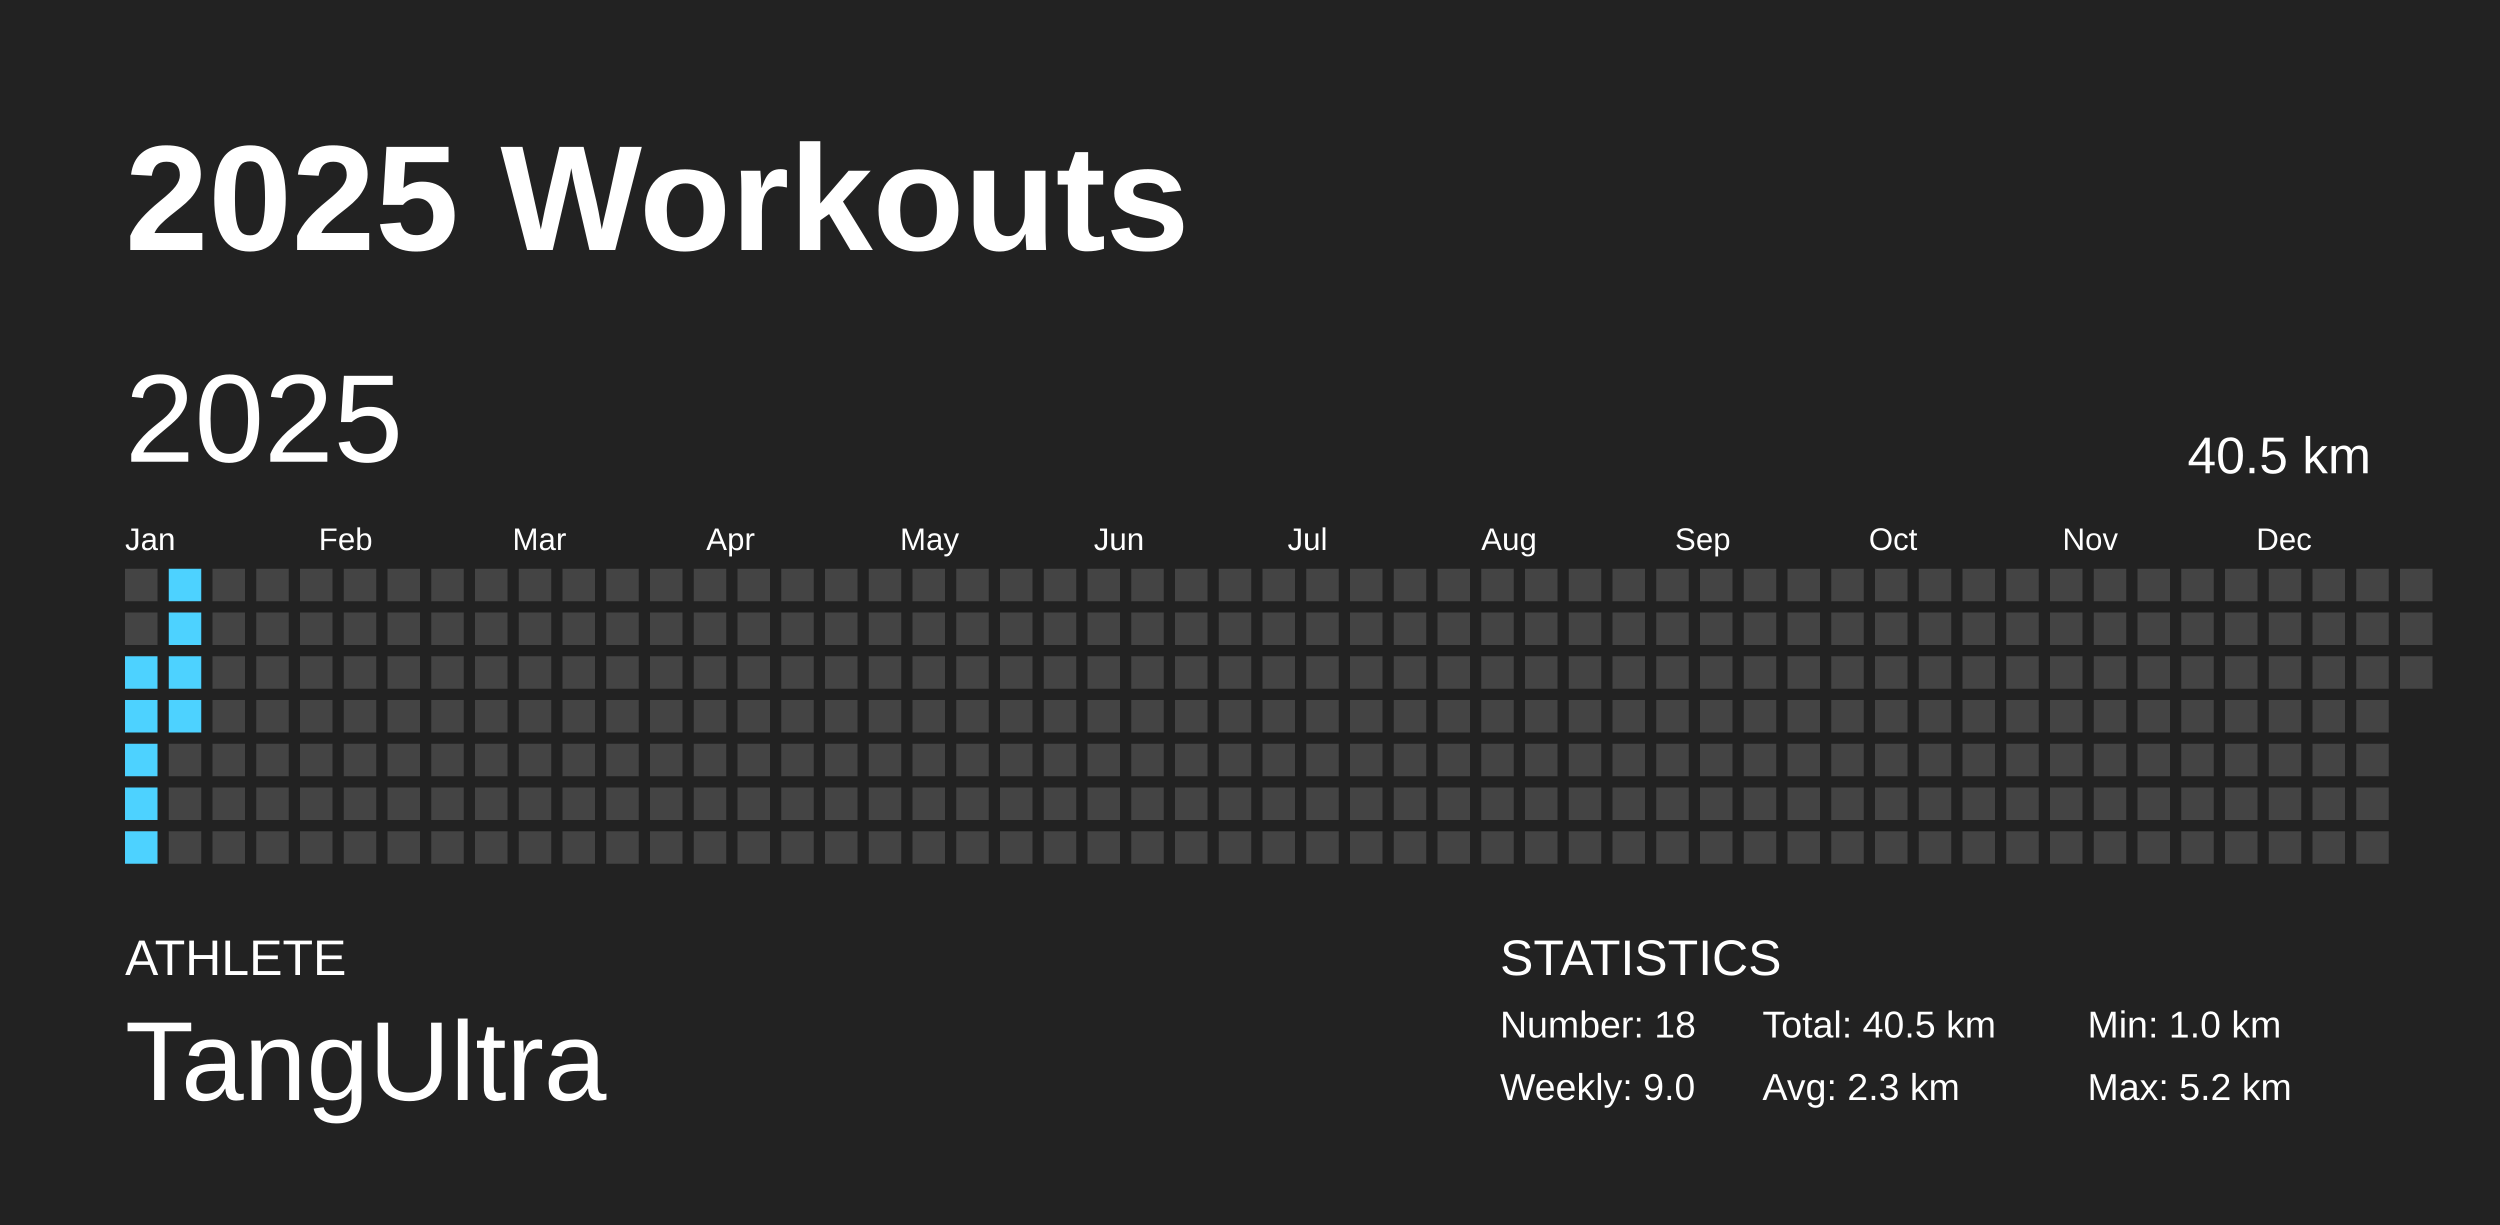
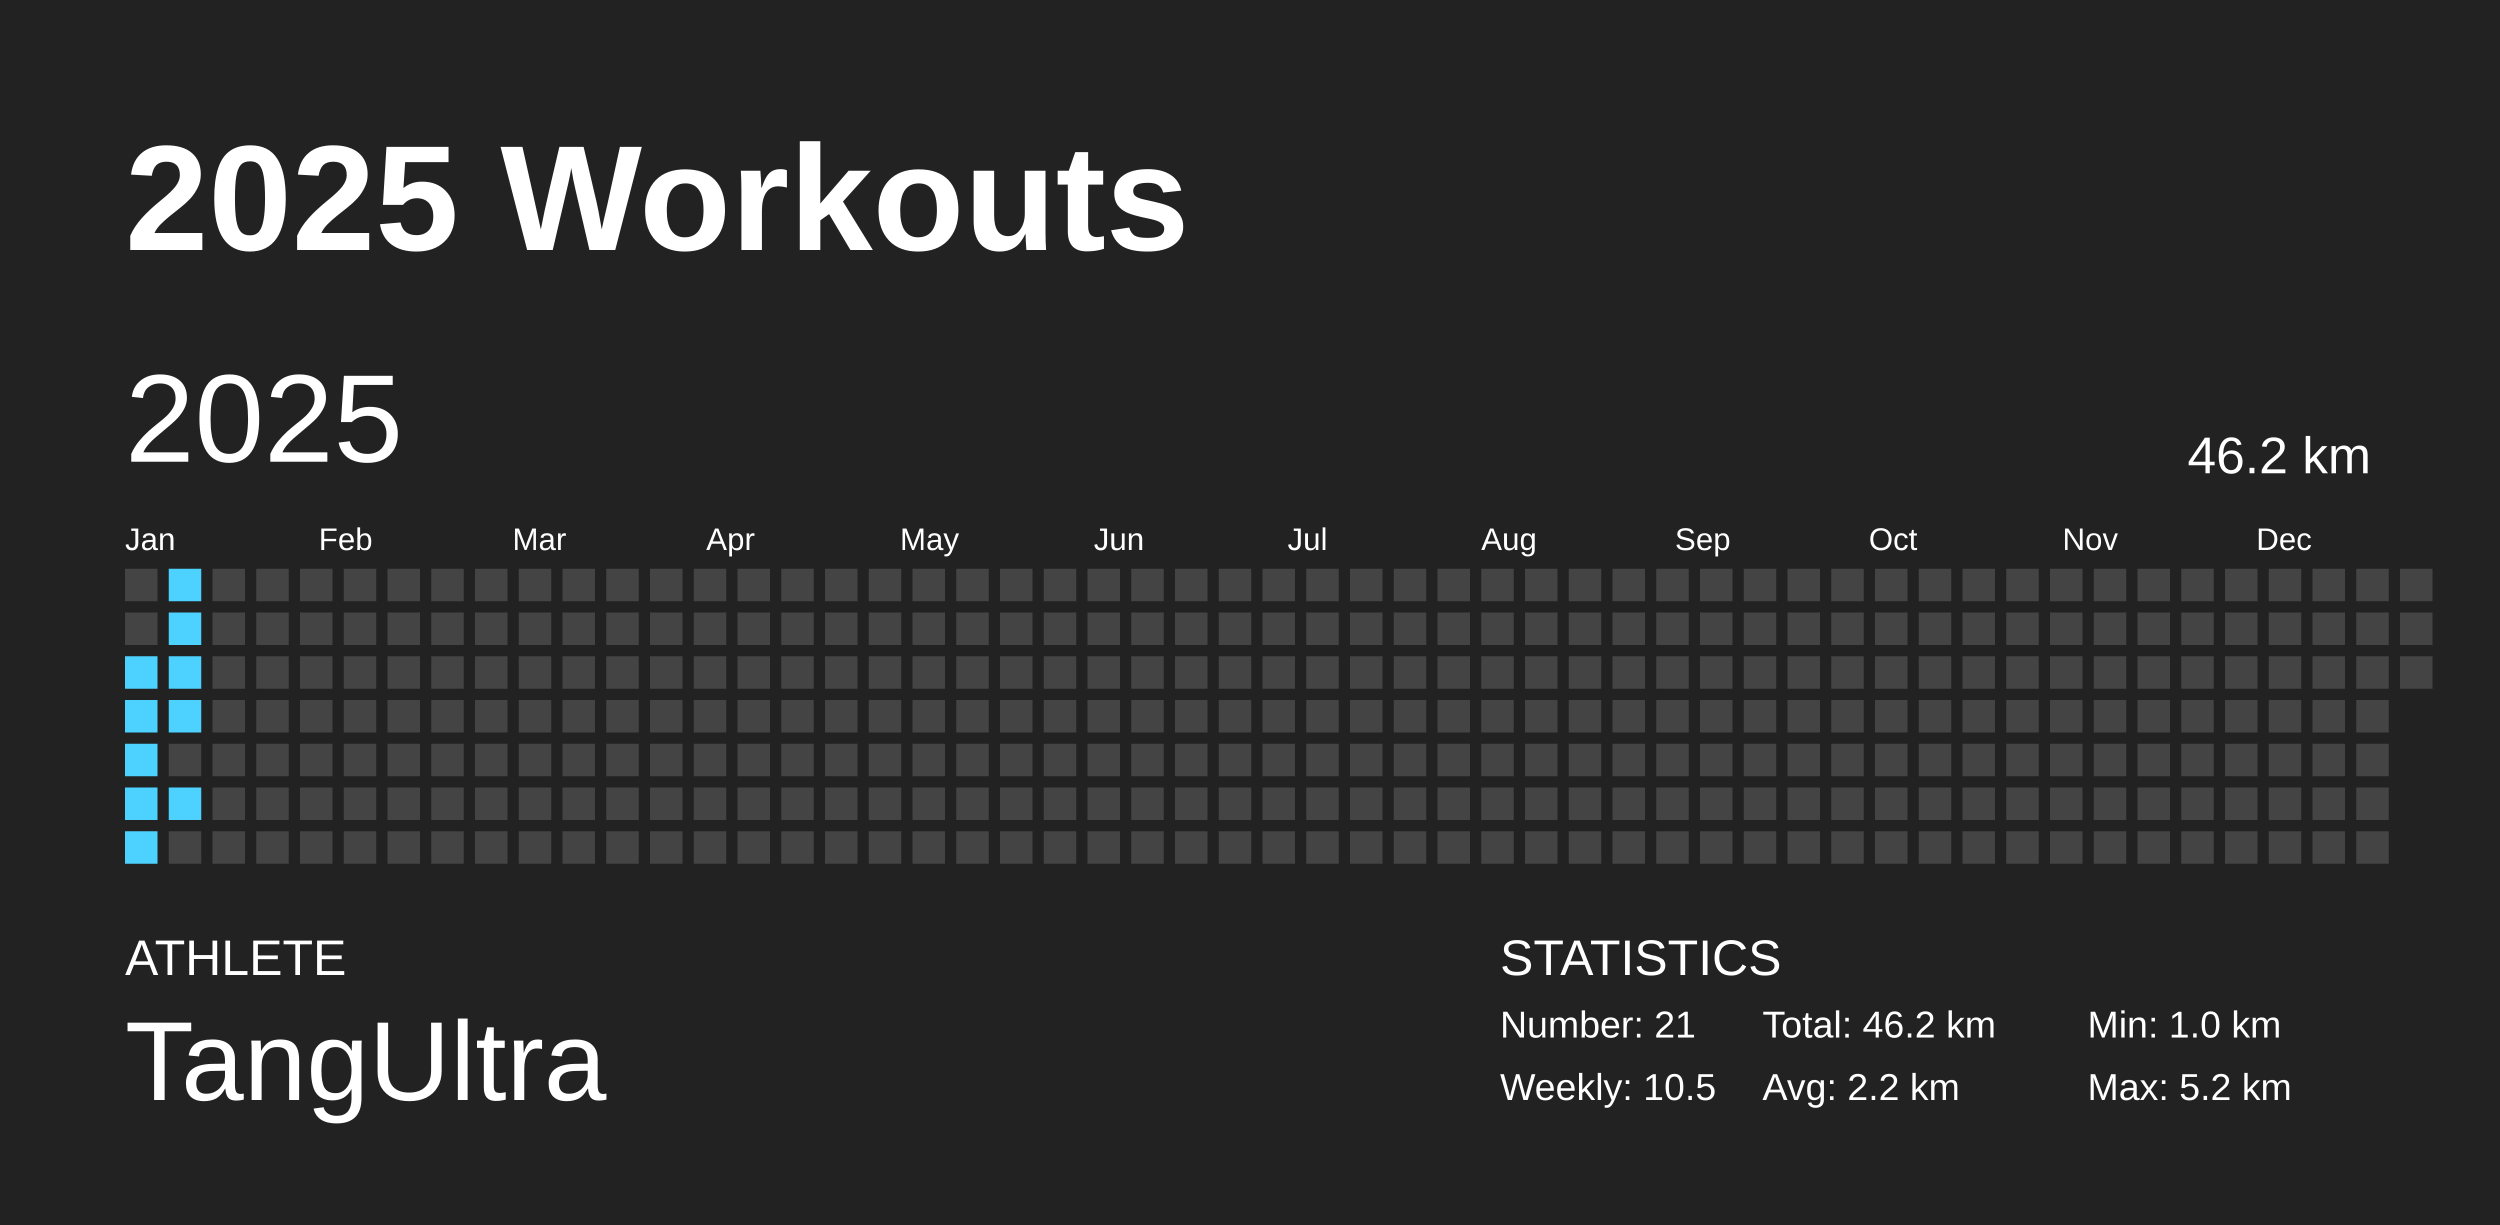
<svg xmlns="http://www.w3.org/2000/svg" baseProfile="full" height="98mm" version="1.1" viewBox="0,0,200,98" width="200mm">
  <defs />
  <rect fill="#222222" height="98" width="200" x="0" y="0" />
  <text fill="#FFFFFF" style="font-size:12px; font-family:Arial; font-weight:bold;" x="10" y="20">2025 Workouts</text>
  <text fill="#FFFFFF" style="font-size:4px; font-family:Arial" x="10" y="78">ATHLETE</text>
  <text fill="#FFFFFF" style="font-size:9px; font-family:Arial" x="10" y="88">TangUltra</text>
  <text fill="#FFFFFF" style="font-size:4px; font-family:Arial" x="120" y="78">STATISTICS</text>
-   <text fill="#FFFFFF" style="font-size:3px; font-family:Arial" x="120" y="83">Number: 18</text>
-   <text fill="#FFFFFF" style="font-size:3px; font-family:Arial" x="120" y="88">Weekly: 9.0</text>
-   <text fill="#FFFFFF" style="font-size:3px; font-family:Arial" x="141" y="83">Total: 40.5 km</text>
-   <text fill="#FFFFFF" style="font-size:3px; font-family:Arial" x="141" y="88">Avg: 2.3 km</text>
+   <text fill="#FFFFFF" style="font-size:3px; font-family:Arial" x="120" y="83">Number: 21</text>
+   <text fill="#FFFFFF" style="font-size:3px; font-family:Arial" x="120" y="88">Weekly: 10.5</text>
+   <text fill="#FFFFFF" style="font-size:3px; font-family:Arial" x="141" y="83">Total: 46.2 km</text>
+   <text fill="#FFFFFF" style="font-size:3px; font-family:Arial" x="141" y="88">Avg: 2.2 km</text>
  <text fill="#FFFFFF" style="font-size:3px; font-family:Arial" x="167" y="83">Min: 1.0 km</text>
  <text fill="#FFFFFF" style="font-size:3px; font-family:Arial" x="167" y="88">Max: 5.2 km</text>
  <text dominant-baseline="hanging" fill="#FFFFFF" style="font-size:10.0px; font-family:Arial;" x="10" y="30">2025</text>
-   <text dominant-baseline="hanging" fill="#FFFFFF" style="font-size:4.125px; font-family:Arial;" x="175" y="35">40.5 km</text>
+   <text dominant-baseline="hanging" fill="#FFFFFF" style="font-size:4.125px; font-family:Arial;" x="175" y="35">46.2 km</text>
  <text fill="#FFFFFF" style="font-size:2.5px; font-family:Arial" x="10.0" y="44">Jan</text>
  <text fill="#FFFFFF" style="font-size:2.5px; font-family:Arial" x="25.5" y="44">Feb</text>
  <text fill="#FFFFFF" style="font-size:2.5px; font-family:Arial" x="41.0" y="44">Mar</text>
  <text fill="#FFFFFF" style="font-size:2.5px; font-family:Arial" x="56.5" y="44">Apr</text>
  <text fill="#FFFFFF" style="font-size:2.5px; font-family:Arial" x="72.0" y="44">May</text>
  <text fill="#FFFFFF" style="font-size:2.5px; font-family:Arial" x="87.5" y="44">Jun</text>
  <text fill="#FFFFFF" style="font-size:2.5px; font-family:Arial" x="103.0" y="44">Jul</text>
  <text fill="#FFFFFF" style="font-size:2.5px; font-family:Arial" x="118.5" y="44">Aug</text>
  <text fill="#FFFFFF" style="font-size:2.5px; font-family:Arial" x="134.0" y="44">Sep</text>
  <text fill="#FFFFFF" style="font-size:2.5px; font-family:Arial" x="149.5" y="44">Oct</text>
  <text fill="#FFFFFF" style="font-size:2.5px; font-family:Arial" x="165.0" y="44">Nov</text>
  <text fill="#FFFFFF" style="font-size:2.5px; font-family:Arial" x="180.5" y="44">Dec</text>
  <rect fill="#444444" height="2.6" width="2.6" x="10.0" y="45.5" />
  <rect fill="#444444" height="2.6" width="2.6" x="10.0" y="49.0" />
  <rect fill="#4dd2ff" height="2.6" width="2.6" x="10.0" y="52.5" />
  <rect fill="#4dd2ff" height="2.6" width="2.6" x="10.0" y="56.0" />
  <rect fill="#4dd2ff" height="2.6" width="2.6" x="10.0" y="59.5" />
  <rect fill="#4dd2ff" height="2.6" width="2.6" x="10.0" y="63.0" />
  <rect fill="#4dd2ff" height="2.6" width="2.6" x="10.0" y="66.5" />
  <rect fill="#4dd2ff" height="2.6" width="2.6" x="13.5" y="45.5" />
  <rect fill="#4dd2ff" height="2.6" width="2.6" x="13.5" y="49.0" />
  <rect fill="#4dd2ff" height="2.6" width="2.6" x="13.5" y="52.5" />
  <rect fill="#4dd2ff" height="2.6" width="2.6" x="13.5" y="56.0" />
  <rect fill="#444444" height="2.6" width="2.6" x="13.5" y="59.5" />
-   <rect fill="#444444" height="2.6" width="2.6" x="13.5" y="63.0" />
+   <rect fill="#4dd2ff" height="2.6" width="2.6" x="13.5" y="63.0" />
  <rect fill="#444444" height="2.6" width="2.6" x="13.5" y="66.5" />
  <rect fill="#444444" height="2.6" width="2.6" x="17.0" y="45.5" />
  <rect fill="#444444" height="2.6" width="2.6" x="17.0" y="49.0" />
  <rect fill="#444444" height="2.6" width="2.6" x="17.0" y="52.5" />
  <rect fill="#444444" height="2.6" width="2.6" x="17.0" y="56.0" />
  <rect fill="#444444" height="2.6" width="2.6" x="17.0" y="59.5" />
  <rect fill="#444444" height="2.6" width="2.6" x="17.0" y="63.0" />
  <rect fill="#444444" height="2.6" width="2.6" x="17.0" y="66.5" />
  <rect fill="#444444" height="2.6" width="2.6" x="20.5" y="45.5" />
  <rect fill="#444444" height="2.6" width="2.6" x="20.5" y="49.0" />
  <rect fill="#444444" height="2.6" width="2.6" x="20.5" y="52.5" />
  <rect fill="#444444" height="2.6" width="2.6" x="20.5" y="56.0" />
  <rect fill="#444444" height="2.6" width="2.6" x="20.5" y="59.5" />
  <rect fill="#444444" height="2.6" width="2.6" x="20.5" y="63.0" />
  <rect fill="#444444" height="2.6" width="2.6" x="20.5" y="66.5" />
  <rect fill="#444444" height="2.6" width="2.6" x="24.0" y="45.5" />
  <rect fill="#444444" height="2.6" width="2.6" x="24.0" y="49.0" />
  <rect fill="#444444" height="2.6" width="2.6" x="24.0" y="52.5" />
  <rect fill="#444444" height="2.6" width="2.6" x="24.0" y="56.0" />
  <rect fill="#444444" height="2.6" width="2.6" x="24.0" y="59.5" />
  <rect fill="#444444" height="2.6" width="2.6" x="24.0" y="63.0" />
  <rect fill="#444444" height="2.6" width="2.6" x="24.0" y="66.5" />
  <rect fill="#444444" height="2.6" width="2.6" x="27.5" y="45.5" />
  <rect fill="#444444" height="2.6" width="2.6" x="27.5" y="49.0" />
  <rect fill="#444444" height="2.6" width="2.6" x="27.5" y="52.5" />
  <rect fill="#444444" height="2.6" width="2.6" x="27.5" y="56.0" />
  <rect fill="#444444" height="2.6" width="2.6" x="27.5" y="59.5" />
  <rect fill="#444444" height="2.6" width="2.6" x="27.5" y="63.0" />
  <rect fill="#444444" height="2.6" width="2.6" x="27.5" y="66.5" />
  <rect fill="#444444" height="2.6" width="2.6" x="31.0" y="45.5" />
  <rect fill="#444444" height="2.6" width="2.6" x="31.0" y="49.0" />
  <rect fill="#444444" height="2.6" width="2.6" x="31.0" y="52.5" />
  <rect fill="#444444" height="2.6" width="2.6" x="31.0" y="56.0" />
  <rect fill="#444444" height="2.6" width="2.6" x="31.0" y="59.5" />
  <rect fill="#444444" height="2.6" width="2.6" x="31.0" y="63.0" />
  <rect fill="#444444" height="2.6" width="2.6" x="31.0" y="66.5" />
  <rect fill="#444444" height="2.6" width="2.6" x="34.5" y="45.5" />
  <rect fill="#444444" height="2.6" width="2.6" x="34.5" y="49.0" />
  <rect fill="#444444" height="2.6" width="2.6" x="34.5" y="52.5" />
  <rect fill="#444444" height="2.6" width="2.6" x="34.5" y="56.0" />
  <rect fill="#444444" height="2.6" width="2.6" x="34.5" y="59.5" />
  <rect fill="#444444" height="2.6" width="2.6" x="34.5" y="63.0" />
  <rect fill="#444444" height="2.6" width="2.6" x="34.5" y="66.5" />
  <rect fill="#444444" height="2.6" width="2.6" x="38.0" y="45.5" />
  <rect fill="#444444" height="2.6" width="2.6" x="38.0" y="49.0" />
  <rect fill="#444444" height="2.6" width="2.6" x="38.0" y="52.5" />
  <rect fill="#444444" height="2.6" width="2.6" x="38.0" y="56.0" />
  <rect fill="#444444" height="2.6" width="2.6" x="38.0" y="59.5" />
  <rect fill="#444444" height="2.6" width="2.6" x="38.0" y="63.0" />
  <rect fill="#444444" height="2.6" width="2.6" x="38.0" y="66.5" />
  <rect fill="#444444" height="2.6" width="2.6" x="41.5" y="45.5" />
  <rect fill="#444444" height="2.6" width="2.6" x="41.5" y="49.0" />
  <rect fill="#444444" height="2.6" width="2.6" x="41.5" y="52.5" />
  <rect fill="#444444" height="2.6" width="2.6" x="41.5" y="56.0" />
  <rect fill="#444444" height="2.6" width="2.6" x="41.5" y="59.5" />
  <rect fill="#444444" height="2.6" width="2.6" x="41.5" y="63.0" />
  <rect fill="#444444" height="2.6" width="2.6" x="41.5" y="66.5" />
  <rect fill="#444444" height="2.6" width="2.6" x="45.0" y="45.5" />
  <rect fill="#444444" height="2.6" width="2.6" x="45.0" y="49.0" />
  <rect fill="#444444" height="2.6" width="2.6" x="45.0" y="52.5" />
  <rect fill="#444444" height="2.6" width="2.6" x="45.0" y="56.0" />
  <rect fill="#444444" height="2.6" width="2.6" x="45.0" y="59.5" />
  <rect fill="#444444" height="2.6" width="2.6" x="45.0" y="63.0" />
  <rect fill="#444444" height="2.6" width="2.6" x="45.0" y="66.5" />
  <rect fill="#444444" height="2.6" width="2.6" x="48.5" y="45.5" />
  <rect fill="#444444" height="2.6" width="2.6" x="48.5" y="49.0" />
  <rect fill="#444444" height="2.6" width="2.6" x="48.5" y="52.5" />
  <rect fill="#444444" height="2.6" width="2.6" x="48.5" y="56.0" />
  <rect fill="#444444" height="2.6" width="2.6" x="48.5" y="59.5" />
  <rect fill="#444444" height="2.6" width="2.6" x="48.5" y="63.0" />
  <rect fill="#444444" height="2.6" width="2.6" x="48.5" y="66.5" />
  <rect fill="#444444" height="2.6" width="2.6" x="52.0" y="45.5" />
  <rect fill="#444444" height="2.6" width="2.6" x="52.0" y="49.0" />
  <rect fill="#444444" height="2.6" width="2.6" x="52.0" y="52.5" />
  <rect fill="#444444" height="2.6" width="2.6" x="52.0" y="56.0" />
  <rect fill="#444444" height="2.6" width="2.6" x="52.0" y="59.5" />
  <rect fill="#444444" height="2.6" width="2.6" x="52.0" y="63.0" />
  <rect fill="#444444" height="2.6" width="2.6" x="52.0" y="66.5" />
  <rect fill="#444444" height="2.6" width="2.6" x="55.5" y="45.5" />
  <rect fill="#444444" height="2.6" width="2.6" x="55.5" y="49.0" />
  <rect fill="#444444" height="2.6" width="2.6" x="55.5" y="52.5" />
  <rect fill="#444444" height="2.6" width="2.6" x="55.5" y="56.0" />
  <rect fill="#444444" height="2.6" width="2.6" x="55.5" y="59.5" />
  <rect fill="#444444" height="2.6" width="2.6" x="55.5" y="63.0" />
  <rect fill="#444444" height="2.6" width="2.6" x="55.5" y="66.5" />
  <rect fill="#444444" height="2.6" width="2.6" x="59.0" y="45.5" />
  <rect fill="#444444" height="2.6" width="2.6" x="59.0" y="49.0" />
  <rect fill="#444444" height="2.6" width="2.6" x="59.0" y="52.5" />
  <rect fill="#444444" height="2.6" width="2.6" x="59.0" y="56.0" />
  <rect fill="#444444" height="2.6" width="2.6" x="59.0" y="59.5" />
  <rect fill="#444444" height="2.6" width="2.6" x="59.0" y="63.0" />
  <rect fill="#444444" height="2.6" width="2.6" x="59.0" y="66.5" />
  <rect fill="#444444" height="2.6" width="2.6" x="62.5" y="45.5" />
  <rect fill="#444444" height="2.6" width="2.6" x="62.5" y="49.0" />
  <rect fill="#444444" height="2.6" width="2.6" x="62.5" y="52.5" />
  <rect fill="#444444" height="2.6" width="2.6" x="62.5" y="56.0" />
  <rect fill="#444444" height="2.6" width="2.6" x="62.5" y="59.5" />
  <rect fill="#444444" height="2.6" width="2.6" x="62.5" y="63.0" />
  <rect fill="#444444" height="2.6" width="2.6" x="62.5" y="66.5" />
  <rect fill="#444444" height="2.6" width="2.6" x="66.0" y="45.5" />
  <rect fill="#444444" height="2.6" width="2.6" x="66.0" y="49.0" />
  <rect fill="#444444" height="2.6" width="2.6" x="66.0" y="52.5" />
  <rect fill="#444444" height="2.6" width="2.6" x="66.0" y="56.0" />
  <rect fill="#444444" height="2.6" width="2.6" x="66.0" y="59.5" />
  <rect fill="#444444" height="2.6" width="2.6" x="66.0" y="63.0" />
  <rect fill="#444444" height="2.6" width="2.6" x="66.0" y="66.5" />
  <rect fill="#444444" height="2.6" width="2.6" x="69.5" y="45.5" />
  <rect fill="#444444" height="2.6" width="2.6" x="69.5" y="49.0" />
  <rect fill="#444444" height="2.6" width="2.6" x="69.5" y="52.5" />
  <rect fill="#444444" height="2.6" width="2.6" x="69.5" y="56.0" />
  <rect fill="#444444" height="2.6" width="2.6" x="69.5" y="59.5" />
  <rect fill="#444444" height="2.6" width="2.6" x="69.5" y="63.0" />
  <rect fill="#444444" height="2.6" width="2.6" x="69.5" y="66.5" />
  <rect fill="#444444" height="2.6" width="2.6" x="73.0" y="45.5" />
  <rect fill="#444444" height="2.6" width="2.6" x="73.0" y="49.0" />
  <rect fill="#444444" height="2.6" width="2.6" x="73.0" y="52.5" />
  <rect fill="#444444" height="2.6" width="2.6" x="73.0" y="56.0" />
  <rect fill="#444444" height="2.6" width="2.6" x="73.0" y="59.5" />
  <rect fill="#444444" height="2.6" width="2.6" x="73.0" y="63.0" />
  <rect fill="#444444" height="2.6" width="2.6" x="73.0" y="66.5" />
  <rect fill="#444444" height="2.6" width="2.6" x="76.5" y="45.5" />
  <rect fill="#444444" height="2.6" width="2.6" x="76.5" y="49.0" />
  <rect fill="#444444" height="2.6" width="2.6" x="76.5" y="52.5" />
  <rect fill="#444444" height="2.6" width="2.6" x="76.5" y="56.0" />
  <rect fill="#444444" height="2.6" width="2.6" x="76.5" y="59.5" />
  <rect fill="#444444" height="2.6" width="2.6" x="76.5" y="63.0" />
  <rect fill="#444444" height="2.6" width="2.6" x="76.5" y="66.5" />
  <rect fill="#444444" height="2.6" width="2.6" x="80.0" y="45.5" />
  <rect fill="#444444" height="2.6" width="2.6" x="80.0" y="49.0" />
  <rect fill="#444444" height="2.6" width="2.6" x="80.0" y="52.5" />
  <rect fill="#444444" height="2.6" width="2.6" x="80.0" y="56.0" />
  <rect fill="#444444" height="2.6" width="2.6" x="80.0" y="59.5" />
  <rect fill="#444444" height="2.6" width="2.6" x="80.0" y="63.0" />
  <rect fill="#444444" height="2.6" width="2.6" x="80.0" y="66.5" />
  <rect fill="#444444" height="2.6" width="2.6" x="83.5" y="45.5" />
  <rect fill="#444444" height="2.6" width="2.6" x="83.5" y="49.0" />
  <rect fill="#444444" height="2.6" width="2.6" x="83.5" y="52.5" />
  <rect fill="#444444" height="2.6" width="2.6" x="83.5" y="56.0" />
  <rect fill="#444444" height="2.6" width="2.6" x="83.5" y="59.5" />
  <rect fill="#444444" height="2.6" width="2.6" x="83.5" y="63.0" />
  <rect fill="#444444" height="2.6" width="2.6" x="83.5" y="66.5" />
  <rect fill="#444444" height="2.6" width="2.6" x="87.0" y="45.5" />
  <rect fill="#444444" height="2.6" width="2.6" x="87.0" y="49.0" />
  <rect fill="#444444" height="2.6" width="2.6" x="87.0" y="52.5" />
  <rect fill="#444444" height="2.6" width="2.6" x="87.0" y="56.0" />
  <rect fill="#444444" height="2.6" width="2.6" x="87.0" y="59.5" />
  <rect fill="#444444" height="2.6" width="2.6" x="87.0" y="63.0" />
  <rect fill="#444444" height="2.6" width="2.6" x="87.0" y="66.5" />
  <rect fill="#444444" height="2.6" width="2.6" x="90.5" y="45.5" />
  <rect fill="#444444" height="2.6" width="2.6" x="90.5" y="49.0" />
  <rect fill="#444444" height="2.6" width="2.6" x="90.5" y="52.5" />
  <rect fill="#444444" height="2.6" width="2.6" x="90.5" y="56.0" />
  <rect fill="#444444" height="2.6" width="2.6" x="90.5" y="59.5" />
  <rect fill="#444444" height="2.6" width="2.6" x="90.5" y="63.0" />
  <rect fill="#444444" height="2.6" width="2.6" x="90.5" y="66.5" />
  <rect fill="#444444" height="2.6" width="2.6" x="94.0" y="45.5" />
  <rect fill="#444444" height="2.6" width="2.6" x="94.0" y="49.0" />
  <rect fill="#444444" height="2.6" width="2.6" x="94.0" y="52.5" />
  <rect fill="#444444" height="2.6" width="2.6" x="94.0" y="56.0" />
  <rect fill="#444444" height="2.6" width="2.6" x="94.0" y="59.5" />
  <rect fill="#444444" height="2.6" width="2.6" x="94.0" y="63.0" />
  <rect fill="#444444" height="2.6" width="2.6" x="94.0" y="66.5" />
  <rect fill="#444444" height="2.6" width="2.6" x="97.5" y="45.5" />
  <rect fill="#444444" height="2.6" width="2.6" x="97.5" y="49.0" />
  <rect fill="#444444" height="2.6" width="2.6" x="97.5" y="52.5" />
  <rect fill="#444444" height="2.6" width="2.6" x="97.5" y="56.0" />
  <rect fill="#444444" height="2.6" width="2.6" x="97.5" y="59.5" />
  <rect fill="#444444" height="2.6" width="2.6" x="97.5" y="63.0" />
  <rect fill="#444444" height="2.6" width="2.6" x="97.5" y="66.5" />
  <rect fill="#444444" height="2.6" width="2.6" x="101.0" y="45.5" />
  <rect fill="#444444" height="2.6" width="2.6" x="101.0" y="49.0" />
  <rect fill="#444444" height="2.6" width="2.6" x="101.0" y="52.5" />
  <rect fill="#444444" height="2.6" width="2.6" x="101.0" y="56.0" />
  <rect fill="#444444" height="2.6" width="2.6" x="101.0" y="59.5" />
  <rect fill="#444444" height="2.6" width="2.6" x="101.0" y="63.0" />
  <rect fill="#444444" height="2.6" width="2.6" x="101.0" y="66.5" />
  <rect fill="#444444" height="2.6" width="2.6" x="104.5" y="45.5" />
  <rect fill="#444444" height="2.6" width="2.6" x="104.5" y="49.0" />
  <rect fill="#444444" height="2.6" width="2.6" x="104.5" y="52.5" />
  <rect fill="#444444" height="2.6" width="2.6" x="104.5" y="56.0" />
  <rect fill="#444444" height="2.6" width="2.6" x="104.5" y="59.5" />
  <rect fill="#444444" height="2.6" width="2.6" x="104.5" y="63.0" />
  <rect fill="#444444" height="2.6" width="2.6" x="104.5" y="66.5" />
  <rect fill="#444444" height="2.6" width="2.6" x="108.0" y="45.5" />
  <rect fill="#444444" height="2.6" width="2.6" x="108.0" y="49.0" />
  <rect fill="#444444" height="2.6" width="2.6" x="108.0" y="52.5" />
  <rect fill="#444444" height="2.6" width="2.6" x="108.0" y="56.0" />
  <rect fill="#444444" height="2.6" width="2.6" x="108.0" y="59.5" />
  <rect fill="#444444" height="2.6" width="2.6" x="108.0" y="63.0" />
  <rect fill="#444444" height="2.6" width="2.6" x="108.0" y="66.5" />
  <rect fill="#444444" height="2.6" width="2.6" x="111.5" y="45.5" />
  <rect fill="#444444" height="2.6" width="2.6" x="111.5" y="49.0" />
  <rect fill="#444444" height="2.6" width="2.6" x="111.5" y="52.5" />
  <rect fill="#444444" height="2.6" width="2.6" x="111.5" y="56.0" />
  <rect fill="#444444" height="2.6" width="2.6" x="111.5" y="59.5" />
  <rect fill="#444444" height="2.6" width="2.6" x="111.5" y="63.0" />
  <rect fill="#444444" height="2.6" width="2.6" x="111.5" y="66.5" />
  <rect fill="#444444" height="2.6" width="2.6" x="115.0" y="45.5" />
  <rect fill="#444444" height="2.6" width="2.6" x="115.0" y="49.0" />
  <rect fill="#444444" height="2.6" width="2.6" x="115.0" y="52.5" />
  <rect fill="#444444" height="2.6" width="2.6" x="115.0" y="56.0" />
  <rect fill="#444444" height="2.6" width="2.6" x="115.0" y="59.5" />
  <rect fill="#444444" height="2.6" width="2.6" x="115.0" y="63.0" />
  <rect fill="#444444" height="2.6" width="2.6" x="115.0" y="66.5" />
  <rect fill="#444444" height="2.6" width="2.6" x="118.5" y="45.5" />
  <rect fill="#444444" height="2.6" width="2.6" x="118.5" y="49.0" />
  <rect fill="#444444" height="2.6" width="2.6" x="118.5" y="52.5" />
  <rect fill="#444444" height="2.6" width="2.6" x="118.5" y="56.0" />
  <rect fill="#444444" height="2.6" width="2.6" x="118.5" y="59.5" />
  <rect fill="#444444" height="2.6" width="2.6" x="118.5" y="63.0" />
  <rect fill="#444444" height="2.6" width="2.6" x="118.5" y="66.5" />
  <rect fill="#444444" height="2.6" width="2.6" x="122.0" y="45.5" />
  <rect fill="#444444" height="2.6" width="2.6" x="122.0" y="49.0" />
  <rect fill="#444444" height="2.6" width="2.6" x="122.0" y="52.5" />
  <rect fill="#444444" height="2.6" width="2.6" x="122.0" y="56.0" />
  <rect fill="#444444" height="2.6" width="2.6" x="122.0" y="59.5" />
  <rect fill="#444444" height="2.6" width="2.6" x="122.0" y="63.0" />
  <rect fill="#444444" height="2.6" width="2.6" x="122.0" y="66.5" />
  <rect fill="#444444" height="2.6" width="2.6" x="125.5" y="45.5" />
  <rect fill="#444444" height="2.6" width="2.6" x="125.5" y="49.0" />
  <rect fill="#444444" height="2.6" width="2.6" x="125.5" y="52.5" />
  <rect fill="#444444" height="2.6" width="2.6" x="125.5" y="56.0" />
  <rect fill="#444444" height="2.6" width="2.6" x="125.5" y="59.5" />
  <rect fill="#444444" height="2.6" width="2.6" x="125.5" y="63.0" />
  <rect fill="#444444" height="2.6" width="2.6" x="125.5" y="66.5" />
  <rect fill="#444444" height="2.6" width="2.6" x="129.0" y="45.5" />
  <rect fill="#444444" height="2.6" width="2.6" x="129.0" y="49.0" />
  <rect fill="#444444" height="2.6" width="2.6" x="129.0" y="52.5" />
  <rect fill="#444444" height="2.6" width="2.6" x="129.0" y="56.0" />
  <rect fill="#444444" height="2.6" width="2.6" x="129.0" y="59.5" />
  <rect fill="#444444" height="2.6" width="2.6" x="129.0" y="63.0" />
  <rect fill="#444444" height="2.6" width="2.6" x="129.0" y="66.5" />
  <rect fill="#444444" height="2.6" width="2.6" x="132.5" y="45.5" />
  <rect fill="#444444" height="2.6" width="2.6" x="132.5" y="49.0" />
  <rect fill="#444444" height="2.6" width="2.6" x="132.5" y="52.5" />
  <rect fill="#444444" height="2.6" width="2.6" x="132.5" y="56.0" />
  <rect fill="#444444" height="2.6" width="2.6" x="132.5" y="59.5" />
  <rect fill="#444444" height="2.6" width="2.6" x="132.5" y="63.0" />
  <rect fill="#444444" height="2.6" width="2.6" x="132.5" y="66.5" />
  <rect fill="#444444" height="2.6" width="2.6" x="136.0" y="45.5" />
  <rect fill="#444444" height="2.6" width="2.6" x="136.0" y="49.0" />
  <rect fill="#444444" height="2.6" width="2.6" x="136.0" y="52.5" />
  <rect fill="#444444" height="2.6" width="2.6" x="136.0" y="56.0" />
  <rect fill="#444444" height="2.6" width="2.6" x="136.0" y="59.5" />
  <rect fill="#444444" height="2.6" width="2.6" x="136.0" y="63.0" />
  <rect fill="#444444" height="2.6" width="2.6" x="136.0" y="66.5" />
  <rect fill="#444444" height="2.6" width="2.6" x="139.5" y="45.5" />
  <rect fill="#444444" height="2.6" width="2.6" x="139.5" y="49.0" />
  <rect fill="#444444" height="2.6" width="2.6" x="139.5" y="52.5" />
  <rect fill="#444444" height="2.6" width="2.6" x="139.5" y="56.0" />
  <rect fill="#444444" height="2.6" width="2.6" x="139.5" y="59.5" />
  <rect fill="#444444" height="2.6" width="2.6" x="139.5" y="63.0" />
  <rect fill="#444444" height="2.6" width="2.6" x="139.5" y="66.5" />
  <rect fill="#444444" height="2.6" width="2.6" x="143.0" y="45.5" />
  <rect fill="#444444" height="2.6" width="2.6" x="143.0" y="49.0" />
  <rect fill="#444444" height="2.6" width="2.6" x="143.0" y="52.5" />
  <rect fill="#444444" height="2.6" width="2.6" x="143.0" y="56.0" />
  <rect fill="#444444" height="2.6" width="2.6" x="143.0" y="59.5" />
  <rect fill="#444444" height="2.6" width="2.6" x="143.0" y="63.0" />
  <rect fill="#444444" height="2.6" width="2.6" x="143.0" y="66.5" />
  <rect fill="#444444" height="2.6" width="2.6" x="146.5" y="45.5" />
  <rect fill="#444444" height="2.6" width="2.6" x="146.5" y="49.0" />
  <rect fill="#444444" height="2.6" width="2.6" x="146.5" y="52.5" />
  <rect fill="#444444" height="2.6" width="2.6" x="146.5" y="56.0" />
  <rect fill="#444444" height="2.6" width="2.6" x="146.5" y="59.5" />
  <rect fill="#444444" height="2.6" width="2.6" x="146.5" y="63.0" />
  <rect fill="#444444" height="2.6" width="2.6" x="146.5" y="66.5" />
  <rect fill="#444444" height="2.6" width="2.6" x="150.0" y="45.5" />
  <rect fill="#444444" height="2.6" width="2.6" x="150.0" y="49.0" />
  <rect fill="#444444" height="2.6" width="2.6" x="150.0" y="52.5" />
  <rect fill="#444444" height="2.6" width="2.6" x="150.0" y="56.0" />
  <rect fill="#444444" height="2.6" width="2.6" x="150.0" y="59.5" />
  <rect fill="#444444" height="2.6" width="2.6" x="150.0" y="63.0" />
  <rect fill="#444444" height="2.6" width="2.6" x="150.0" y="66.5" />
  <rect fill="#444444" height="2.6" width="2.6" x="153.5" y="45.5" />
  <rect fill="#444444" height="2.6" width="2.6" x="153.5" y="49.0" />
  <rect fill="#444444" height="2.6" width="2.6" x="153.5" y="52.5" />
  <rect fill="#444444" height="2.6" width="2.6" x="153.5" y="56.0" />
  <rect fill="#444444" height="2.6" width="2.6" x="153.5" y="59.5" />
  <rect fill="#444444" height="2.6" width="2.6" x="153.5" y="63.0" />
  <rect fill="#444444" height="2.6" width="2.6" x="153.5" y="66.5" />
  <rect fill="#444444" height="2.6" width="2.6" x="157.0" y="45.5" />
  <rect fill="#444444" height="2.6" width="2.6" x="157.0" y="49.0" />
  <rect fill="#444444" height="2.6" width="2.6" x="157.0" y="52.5" />
  <rect fill="#444444" height="2.6" width="2.6" x="157.0" y="56.0" />
  <rect fill="#444444" height="2.6" width="2.6" x="157.0" y="59.5" />
  <rect fill="#444444" height="2.6" width="2.6" x="157.0" y="63.0" />
  <rect fill="#444444" height="2.6" width="2.6" x="157.0" y="66.5" />
  <rect fill="#444444" height="2.6" width="2.6" x="160.5" y="45.5" />
  <rect fill="#444444" height="2.6" width="2.6" x="160.5" y="49.0" />
  <rect fill="#444444" height="2.6" width="2.6" x="160.5" y="52.5" />
  <rect fill="#444444" height="2.6" width="2.6" x="160.5" y="56.0" />
  <rect fill="#444444" height="2.6" width="2.6" x="160.5" y="59.5" />
  <rect fill="#444444" height="2.6" width="2.6" x="160.5" y="63.0" />
  <rect fill="#444444" height="2.6" width="2.6" x="160.5" y="66.5" />
  <rect fill="#444444" height="2.6" width="2.6" x="164.0" y="45.5" />
  <rect fill="#444444" height="2.6" width="2.6" x="164.0" y="49.0" />
  <rect fill="#444444" height="2.6" width="2.6" x="164.0" y="52.5" />
  <rect fill="#444444" height="2.6" width="2.6" x="164.0" y="56.0" />
  <rect fill="#444444" height="2.6" width="2.6" x="164.0" y="59.5" />
  <rect fill="#444444" height="2.6" width="2.6" x="164.0" y="63.0" />
  <rect fill="#444444" height="2.6" width="2.6" x="164.0" y="66.5" />
  <rect fill="#444444" height="2.6" width="2.6" x="167.5" y="45.5" />
  <rect fill="#444444" height="2.6" width="2.6" x="167.5" y="49.0" />
  <rect fill="#444444" height="2.6" width="2.6" x="167.5" y="52.5" />
  <rect fill="#444444" height="2.6" width="2.6" x="167.5" y="56.0" />
  <rect fill="#444444" height="2.6" width="2.6" x="167.5" y="59.5" />
  <rect fill="#444444" height="2.6" width="2.6" x="167.5" y="63.0" />
  <rect fill="#444444" height="2.6" width="2.6" x="167.5" y="66.5" />
  <rect fill="#444444" height="2.6" width="2.6" x="171.0" y="45.5" />
  <rect fill="#444444" height="2.6" width="2.6" x="171.0" y="49.0" />
  <rect fill="#444444" height="2.6" width="2.6" x="171.0" y="52.5" />
  <rect fill="#444444" height="2.6" width="2.6" x="171.0" y="56.0" />
  <rect fill="#444444" height="2.6" width="2.6" x="171.0" y="59.5" />
  <rect fill="#444444" height="2.6" width="2.6" x="171.0" y="63.0" />
  <rect fill="#444444" height="2.6" width="2.6" x="171.0" y="66.5" />
  <rect fill="#444444" height="2.6" width="2.6" x="174.5" y="45.5" />
  <rect fill="#444444" height="2.6" width="2.6" x="174.5" y="49.0" />
  <rect fill="#444444" height="2.6" width="2.6" x="174.5" y="52.5" />
  <rect fill="#444444" height="2.6" width="2.6" x="174.5" y="56.0" />
  <rect fill="#444444" height="2.6" width="2.6" x="174.5" y="59.5" />
  <rect fill="#444444" height="2.6" width="2.6" x="174.5" y="63.0" />
  <rect fill="#444444" height="2.6" width="2.6" x="174.5" y="66.5" />
  <rect fill="#444444" height="2.6" width="2.6" x="178.0" y="45.5" />
  <rect fill="#444444" height="2.6" width="2.6" x="178.0" y="49.0" />
  <rect fill="#444444" height="2.6" width="2.6" x="178.0" y="52.5" />
  <rect fill="#444444" height="2.6" width="2.6" x="178.0" y="56.0" />
  <rect fill="#444444" height="2.6" width="2.6" x="178.0" y="59.5" />
  <rect fill="#444444" height="2.6" width="2.6" x="178.0" y="63.0" />
  <rect fill="#444444" height="2.6" width="2.6" x="178.0" y="66.5" />
  <rect fill="#444444" height="2.6" width="2.6" x="181.5" y="45.5" />
  <rect fill="#444444" height="2.6" width="2.6" x="181.5" y="49.0" />
  <rect fill="#444444" height="2.6" width="2.6" x="181.5" y="52.5" />
  <rect fill="#444444" height="2.6" width="2.6" x="181.5" y="56.0" />
  <rect fill="#444444" height="2.6" width="2.6" x="181.5" y="59.5" />
  <rect fill="#444444" height="2.6" width="2.6" x="181.5" y="63.0" />
  <rect fill="#444444" height="2.6" width="2.6" x="181.5" y="66.5" />
  <rect fill="#444444" height="2.6" width="2.6" x="185.0" y="45.5" />
  <rect fill="#444444" height="2.6" width="2.6" x="185.0" y="49.0" />
  <rect fill="#444444" height="2.6" width="2.6" x="185.0" y="52.5" />
  <rect fill="#444444" height="2.6" width="2.6" x="185.0" y="56.0" />
  <rect fill="#444444" height="2.6" width="2.6" x="185.0" y="59.5" />
  <rect fill="#444444" height="2.6" width="2.6" x="185.0" y="63.0" />
  <rect fill="#444444" height="2.6" width="2.6" x="185.0" y="66.5" />
  <rect fill="#444444" height="2.6" width="2.6" x="188.5" y="45.5" />
  <rect fill="#444444" height="2.6" width="2.6" x="188.5" y="49.0" />
  <rect fill="#444444" height="2.6" width="2.6" x="188.5" y="52.5" />
  <rect fill="#444444" height="2.6" width="2.6" x="188.5" y="56.0" />
  <rect fill="#444444" height="2.6" width="2.6" x="188.5" y="59.5" />
  <rect fill="#444444" height="2.6" width="2.6" x="188.5" y="63.0" />
  <rect fill="#444444" height="2.6" width="2.6" x="188.5" y="66.5" />
  <rect fill="#444444" height="2.6" width="2.6" x="192.0" y="45.5" />
  <rect fill="#444444" height="2.6" width="2.6" x="192.0" y="49.0" />
  <rect fill="#444444" height="2.6" width="2.6" x="192.0" y="52.5" />
</svg>
